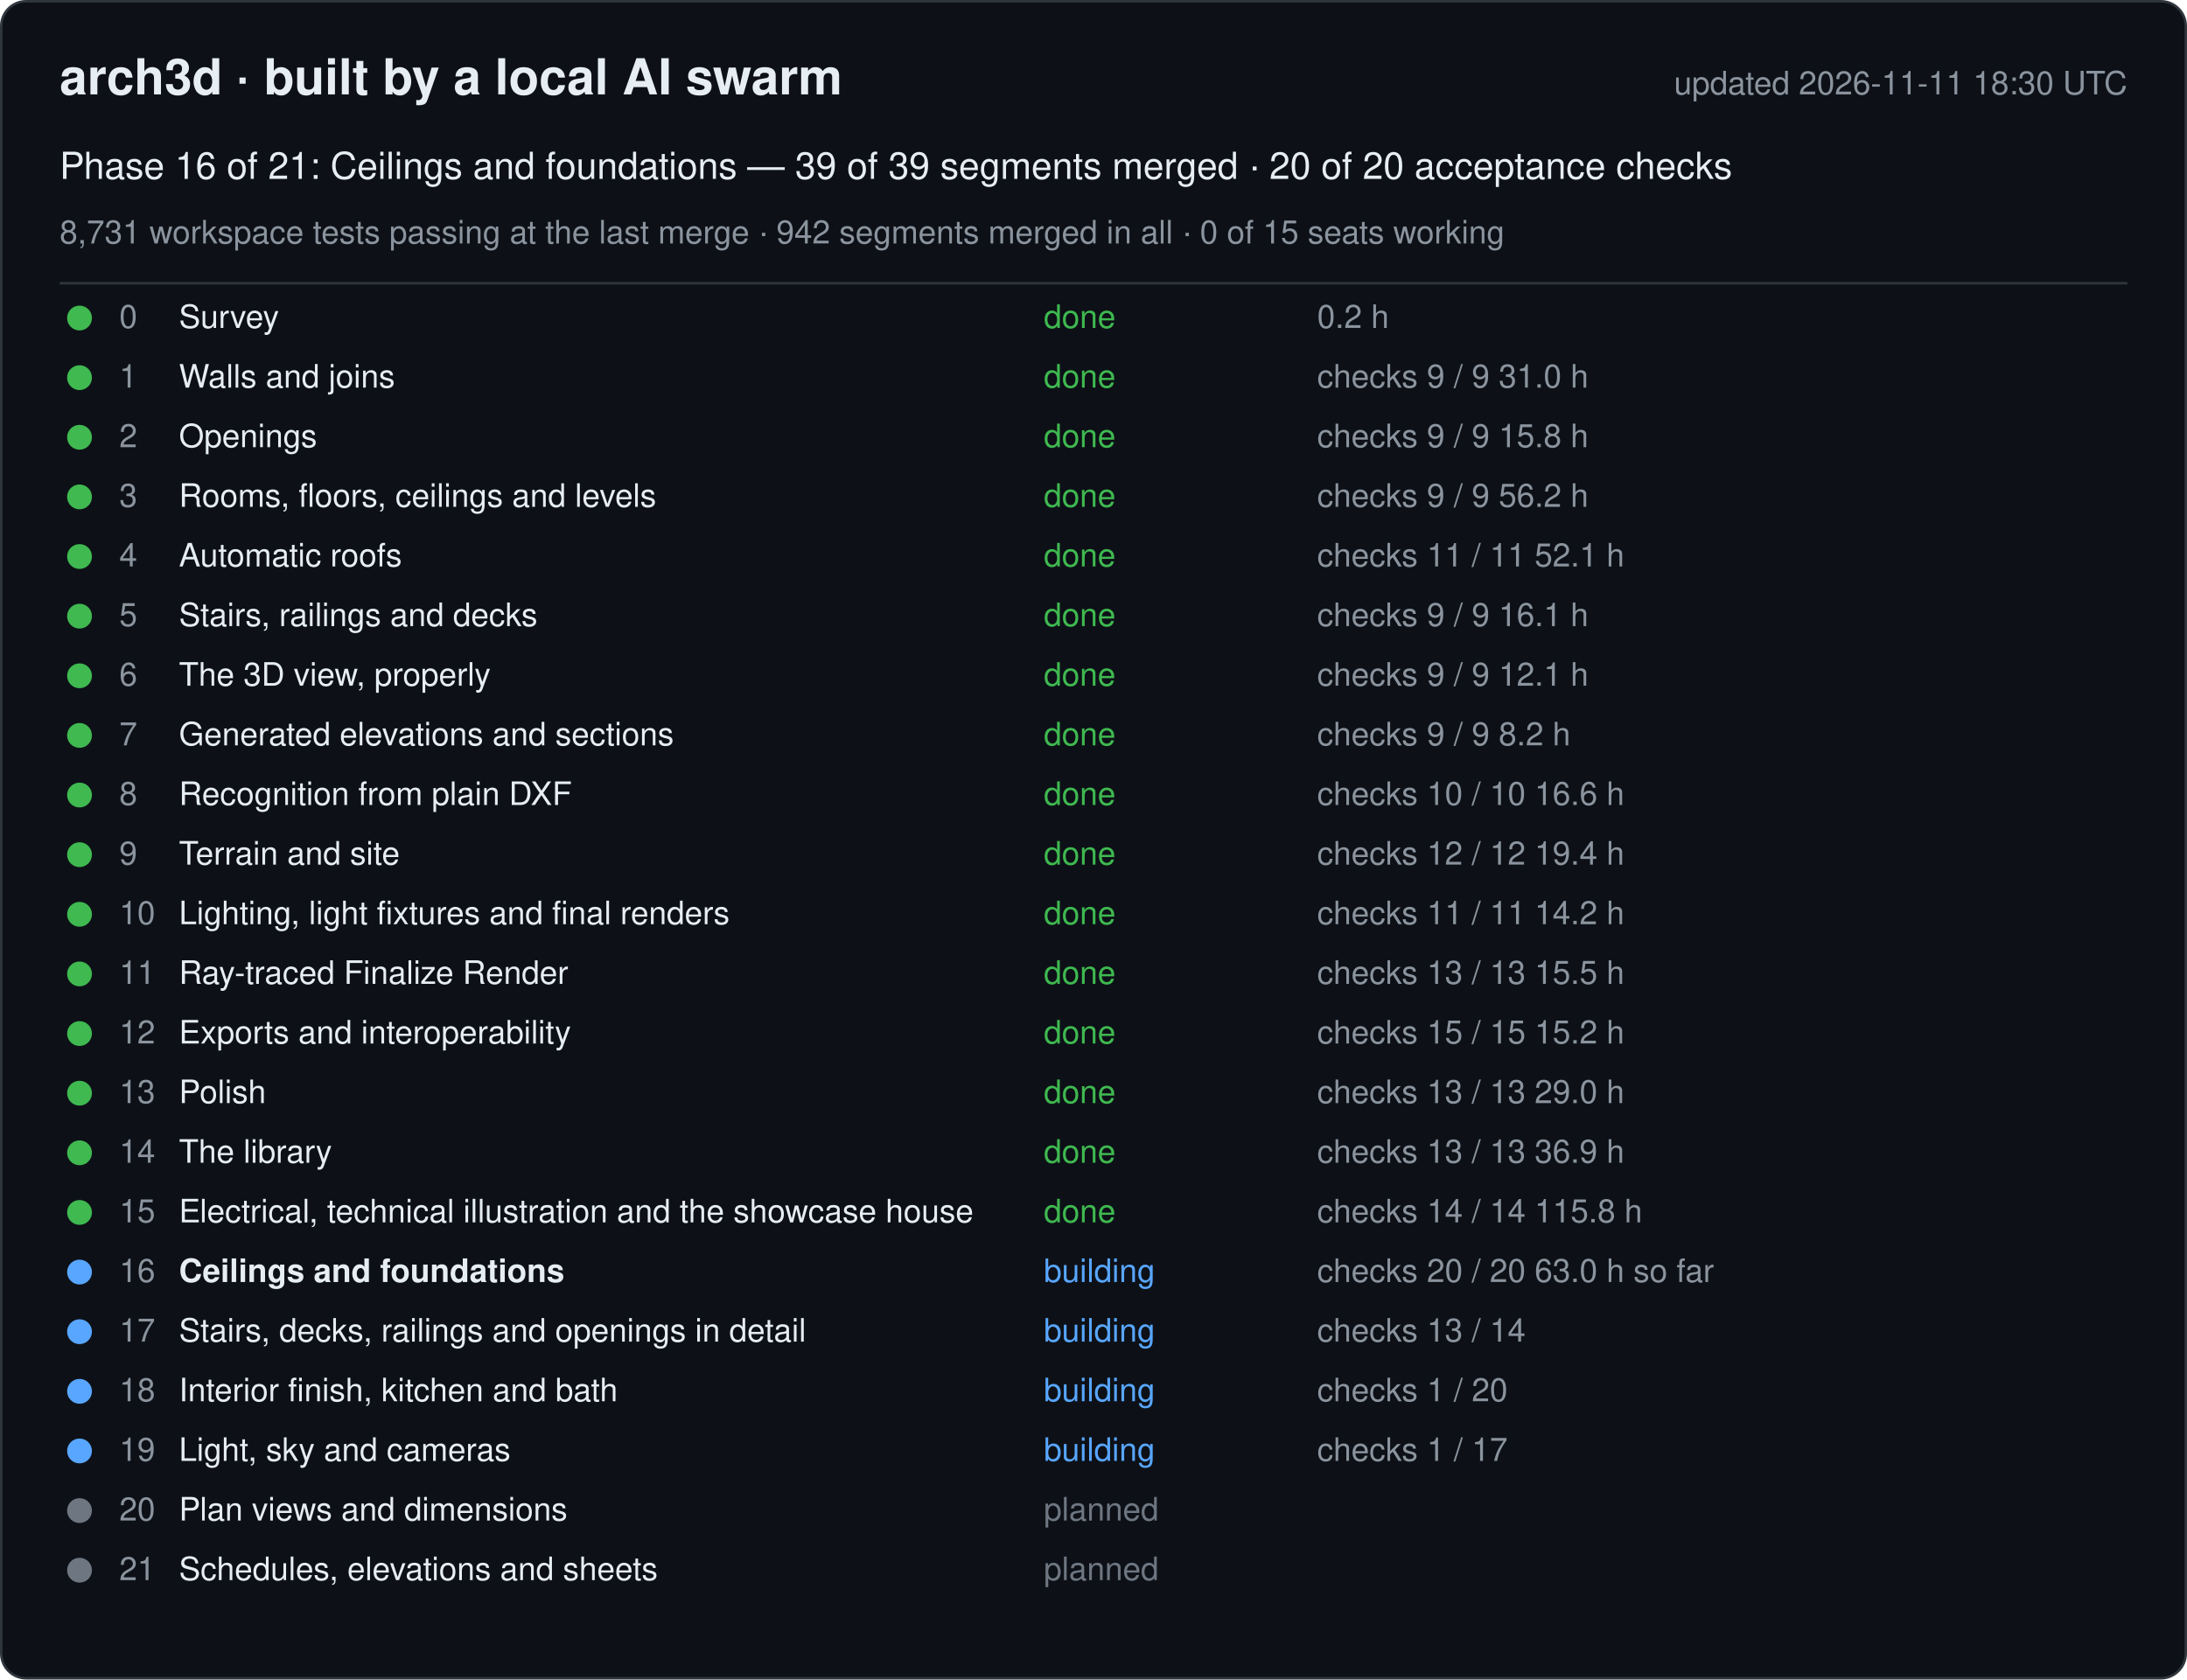
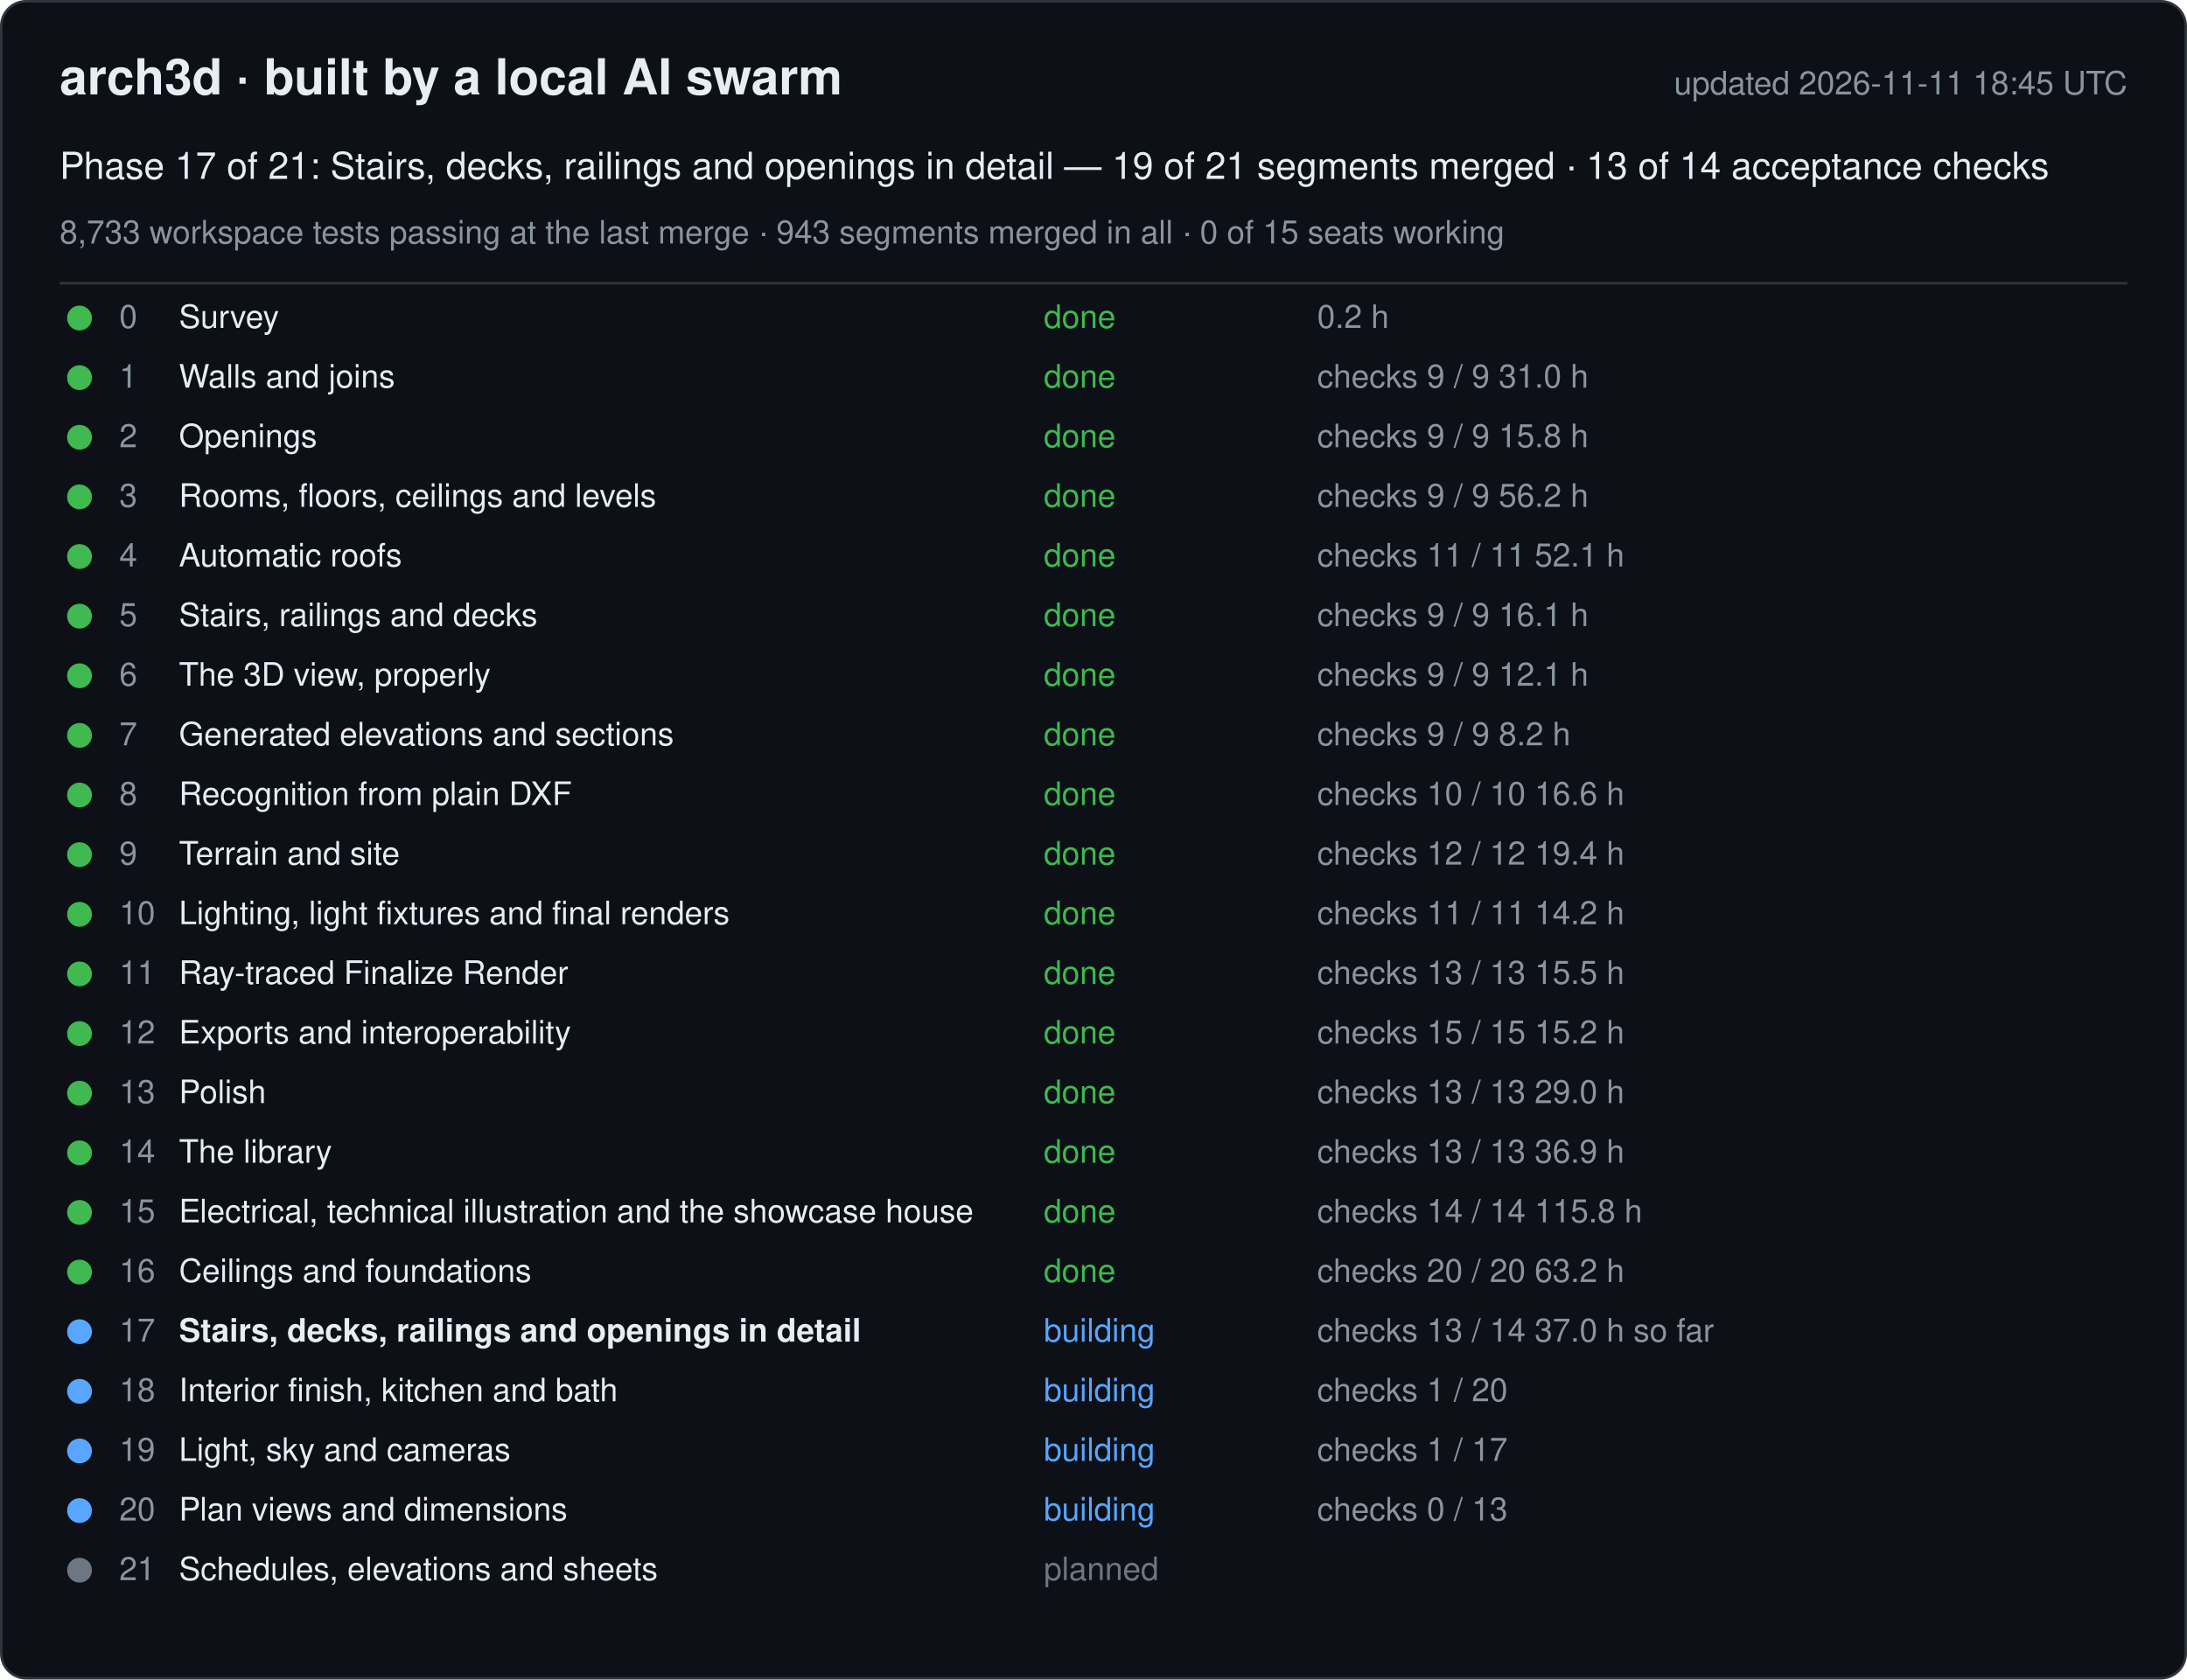
<svg xmlns="http://www.w3.org/2000/svg" width="880" height="676" viewBox="0 0 880 676" font-family="-apple-system, Segoe UI, Helvetica, Arial, sans-serif">
  <rect x="0.5" y="0.5" width="879" height="675" rx="10" fill="#0d1117" stroke="#30363d" />
  <text x="24" y="38" font-size="20" font-weight="600" fill="#e6edf3">arch3d · built by a local AI swarm</text>
-   <text x="856" y="38" font-size="13" fill="#8b949e" text-anchor="end">updated 2026-11-11 18:30 UTC</text>
-   <text x="24" y="72" font-size="15" fill="#e6edf3">Phase 16 of 21: Ceilings and foundations — 39 of 39 segments merged · 20 of 20 acceptance checks</text>
-   <text x="24" y="98" font-size="13" fill="#8b949e">8,731 workspace tests passing at the last merge · 942 segments merged in all · 0 of 15 seats working</text>
+   <text x="856" y="38" font-size="13" fill="#8b949e" text-anchor="end">updated 2026-11-11 18:45 UTC</text>
+   <text x="24" y="72" font-size="15" fill="#e6edf3">Phase 17 of 21: Stairs, decks, railings and openings in detail — 19 of 21 segments merged · 13 of 14 acceptance checks</text>
+   <text x="24" y="98" font-size="13" fill="#8b949e">8,733 workspace tests passing at the last merge · 943 segments merged in all · 0 of 15 seats working</text>
  <line x1="24" y1="114" x2="856" y2="114" stroke="#30363d" />
  <g data-phase="0">
    <circle cx="32" cy="128" r="5" fill="#3fb950" />
    <text x="48" y="132" font-size="13" fill="#8b949e">0</text>
    <text x="72" y="132" font-size="13" fill="#e6edf3">Survey</text>
    <text x="420" y="132" font-size="13" fill="#3fb950">done</text>
    <text x="530" y="132" font-size="13" fill="#8b949e">0.2 h</text>
  </g>
  <g data-phase="1">
    <circle cx="32" cy="152" r="5" fill="#3fb950" />
    <text x="48" y="156" font-size="13" fill="#8b949e">1</text>
    <text x="72" y="156" font-size="13" fill="#e6edf3">Walls and joins</text>
    <text x="420" y="156" font-size="13" fill="#3fb950">done</text>
    <text x="530" y="156" font-size="13" fill="#8b949e">checks 9 / 9   31.0 h</text>
  </g>
  <g data-phase="2">
    <circle cx="32" cy="176" r="5" fill="#3fb950" />
    <text x="48" y="180" font-size="13" fill="#8b949e">2</text>
    <text x="72" y="180" font-size="13" fill="#e6edf3">Openings</text>
    <text x="420" y="180" font-size="13" fill="#3fb950">done</text>
    <text x="530" y="180" font-size="13" fill="#8b949e">checks 9 / 9   15.8 h</text>
  </g>
  <g data-phase="3">
    <circle cx="32" cy="200" r="5" fill="#3fb950" />
    <text x="48" y="204" font-size="13" fill="#8b949e">3</text>
    <text x="72" y="204" font-size="13" fill="#e6edf3">Rooms, floors, ceilings and levels</text>
    <text x="420" y="204" font-size="13" fill="#3fb950">done</text>
    <text x="530" y="204" font-size="13" fill="#8b949e">checks 9 / 9   56.2 h</text>
  </g>
  <g data-phase="4">
    <circle cx="32" cy="224" r="5" fill="#3fb950" />
    <text x="48" y="228" font-size="13" fill="#8b949e">4</text>
    <text x="72" y="228" font-size="13" fill="#e6edf3">Automatic roofs</text>
    <text x="420" y="228" font-size="13" fill="#3fb950">done</text>
    <text x="530" y="228" font-size="13" fill="#8b949e">checks 11 / 11   52.1 h</text>
  </g>
  <g data-phase="5">
    <circle cx="32" cy="248" r="5" fill="#3fb950" />
    <text x="48" y="252" font-size="13" fill="#8b949e">5</text>
    <text x="72" y="252" font-size="13" fill="#e6edf3">Stairs, railings and decks</text>
    <text x="420" y="252" font-size="13" fill="#3fb950">done</text>
    <text x="530" y="252" font-size="13" fill="#8b949e">checks 9 / 9   16.1 h</text>
  </g>
  <g data-phase="6">
    <circle cx="32" cy="272" r="5" fill="#3fb950" />
    <text x="48" y="276" font-size="13" fill="#8b949e">6</text>
    <text x="72" y="276" font-size="13" fill="#e6edf3">The 3D view, properly</text>
    <text x="420" y="276" font-size="13" fill="#3fb950">done</text>
    <text x="530" y="276" font-size="13" fill="#8b949e">checks 9 / 9   12.1 h</text>
  </g>
  <g data-phase="7">
    <circle cx="32" cy="296" r="5" fill="#3fb950" />
    <text x="48" y="300" font-size="13" fill="#8b949e">7</text>
    <text x="72" y="300" font-size="13" fill="#e6edf3">Generated elevations and sections</text>
    <text x="420" y="300" font-size="13" fill="#3fb950">done</text>
    <text x="530" y="300" font-size="13" fill="#8b949e">checks 9 / 9   8.2 h</text>
  </g>
  <g data-phase="8">
    <circle cx="32" cy="320" r="5" fill="#3fb950" />
    <text x="48" y="324" font-size="13" fill="#8b949e">8</text>
    <text x="72" y="324" font-size="13" fill="#e6edf3">Recognition from plain DXF</text>
    <text x="420" y="324" font-size="13" fill="#3fb950">done</text>
    <text x="530" y="324" font-size="13" fill="#8b949e">checks 10 / 10   16.6 h</text>
  </g>
  <g data-phase="9">
    <circle cx="32" cy="344" r="5" fill="#3fb950" />
    <text x="48" y="348" font-size="13" fill="#8b949e">9</text>
    <text x="72" y="348" font-size="13" fill="#e6edf3">Terrain and site</text>
    <text x="420" y="348" font-size="13" fill="#3fb950">done</text>
    <text x="530" y="348" font-size="13" fill="#8b949e">checks 12 / 12   19.4 h</text>
  </g>
  <g data-phase="10">
    <circle cx="32" cy="368" r="5" fill="#3fb950" />
    <text x="48" y="372" font-size="13" fill="#8b949e">10</text>
    <text x="72" y="372" font-size="13" fill="#e6edf3">Lighting, light fixtures and final renders</text>
    <text x="420" y="372" font-size="13" fill="#3fb950">done</text>
    <text x="530" y="372" font-size="13" fill="#8b949e">checks 11 / 11   14.2 h</text>
  </g>
  <g data-phase="11">
    <circle cx="32" cy="392" r="5" fill="#3fb950" />
    <text x="48" y="396" font-size="13" fill="#8b949e">11</text>
    <text x="72" y="396" font-size="13" fill="#e6edf3">Ray-traced Finalize Render</text>
    <text x="420" y="396" font-size="13" fill="#3fb950">done</text>
    <text x="530" y="396" font-size="13" fill="#8b949e">checks 13 / 13   15.5 h</text>
  </g>
  <g data-phase="12">
    <circle cx="32" cy="416" r="5" fill="#3fb950" />
    <text x="48" y="420" font-size="13" fill="#8b949e">12</text>
    <text x="72" y="420" font-size="13" fill="#e6edf3">Exports and interoperability</text>
    <text x="420" y="420" font-size="13" fill="#3fb950">done</text>
    <text x="530" y="420" font-size="13" fill="#8b949e">checks 15 / 15   15.2 h</text>
  </g>
  <g data-phase="13">
    <circle cx="32" cy="440" r="5" fill="#3fb950" />
    <text x="48" y="444" font-size="13" fill="#8b949e">13</text>
    <text x="72" y="444" font-size="13" fill="#e6edf3">Polish</text>
    <text x="420" y="444" font-size="13" fill="#3fb950">done</text>
    <text x="530" y="444" font-size="13" fill="#8b949e">checks 13 / 13   29.0 h</text>
  </g>
  <g data-phase="14">
    <circle cx="32" cy="464" r="5" fill="#3fb950" />
    <text x="48" y="468" font-size="13" fill="#8b949e">14</text>
    <text x="72" y="468" font-size="13" fill="#e6edf3">The library</text>
    <text x="420" y="468" font-size="13" fill="#3fb950">done</text>
    <text x="530" y="468" font-size="13" fill="#8b949e">checks 13 / 13   36.9 h</text>
  </g>
  <g data-phase="15">
    <circle cx="32" cy="488" r="5" fill="#3fb950" />
    <text x="48" y="492" font-size="13" fill="#8b949e">15</text>
    <text x="72" y="492" font-size="13" fill="#e6edf3">Electrical, technical illustration and the showcase house</text>
    <text x="420" y="492" font-size="13" fill="#3fb950">done</text>
    <text x="530" y="492" font-size="13" fill="#8b949e">checks 14 / 14   115.8 h</text>
  </g>
  <g data-phase="16">
-     <circle cx="32" cy="512" r="5" fill="#58a6ff" />
+     <circle cx="32" cy="512" r="5" fill="#3fb950" />
    <text x="48" y="516" font-size="13" fill="#8b949e">16</text>
-     <text x="72" y="516" font-size="13" fill="#e6edf3" font-weight="600">Ceilings and foundations</text>
-     <text x="420" y="516" font-size="13" fill="#58a6ff">building</text>
-     <text x="530" y="516" font-size="13" fill="#8b949e">checks 20 / 20   63.0 h so far</text>
+     <text x="72" y="516" font-size="13" fill="#e6edf3">Ceilings and foundations</text>
+     <text x="420" y="516" font-size="13" fill="#3fb950">done</text>
+     <text x="530" y="516" font-size="13" fill="#8b949e">checks 20 / 20   63.2 h</text>
  </g>
  <g data-phase="17">
    <circle cx="32" cy="536" r="5" fill="#58a6ff" />
    <text x="48" y="540" font-size="13" fill="#8b949e">17</text>
-     <text x="72" y="540" font-size="13" fill="#e6edf3">Stairs, decks, railings and openings in detail</text>
+     <text x="72" y="540" font-size="13" fill="#e6edf3" font-weight="600">Stairs, decks, railings and openings in detail</text>
    <text x="420" y="540" font-size="13" fill="#58a6ff">building</text>
-     <text x="530" y="540" font-size="13" fill="#8b949e">checks 13 / 14</text>
+     <text x="530" y="540" font-size="13" fill="#8b949e">checks 13 / 14   37.0 h so far</text>
  </g>
  <g data-phase="18">
    <circle cx="32" cy="560" r="5" fill="#58a6ff" />
    <text x="48" y="564" font-size="13" fill="#8b949e">18</text>
    <text x="72" y="564" font-size="13" fill="#e6edf3">Interior finish, kitchen and bath</text>
    <text x="420" y="564" font-size="13" fill="#58a6ff">building</text>
    <text x="530" y="564" font-size="13" fill="#8b949e">checks 1 / 20</text>
  </g>
  <g data-phase="19">
    <circle cx="32" cy="584" r="5" fill="#58a6ff" />
    <text x="48" y="588" font-size="13" fill="#8b949e">19</text>
    <text x="72" y="588" font-size="13" fill="#e6edf3">Light, sky and cameras</text>
    <text x="420" y="588" font-size="13" fill="#58a6ff">building</text>
    <text x="530" y="588" font-size="13" fill="#8b949e">checks 1 / 17</text>
  </g>
  <g data-phase="20">
-     <circle cx="32" cy="608" r="5" fill="#6e7681" />
+     <circle cx="32" cy="608" r="5" fill="#58a6ff" />
    <text x="48" y="612" font-size="13" fill="#8b949e">20</text>
    <text x="72" y="612" font-size="13" fill="#e6edf3">Plan views and dimensions</text>
-     <text x="420" y="612" font-size="13" fill="#6e7681">planned</text>
-     <text x="530" y="612" font-size="13" fill="#8b949e" />
+     <text x="420" y="612" font-size="13" fill="#58a6ff">building</text>
+     <text x="530" y="612" font-size="13" fill="#8b949e">checks 0 / 13</text>
  </g>
  <g data-phase="21">
    <circle cx="32" cy="632" r="5" fill="#6e7681" />
    <text x="48" y="636" font-size="13" fill="#8b949e">21</text>
    <text x="72" y="636" font-size="13" fill="#e6edf3">Schedules, elevations and sheets</text>
    <text x="420" y="636" font-size="13" fill="#6e7681">planned</text>
    <text x="530" y="636" font-size="13" fill="#8b949e" />
  </g>
</svg>
